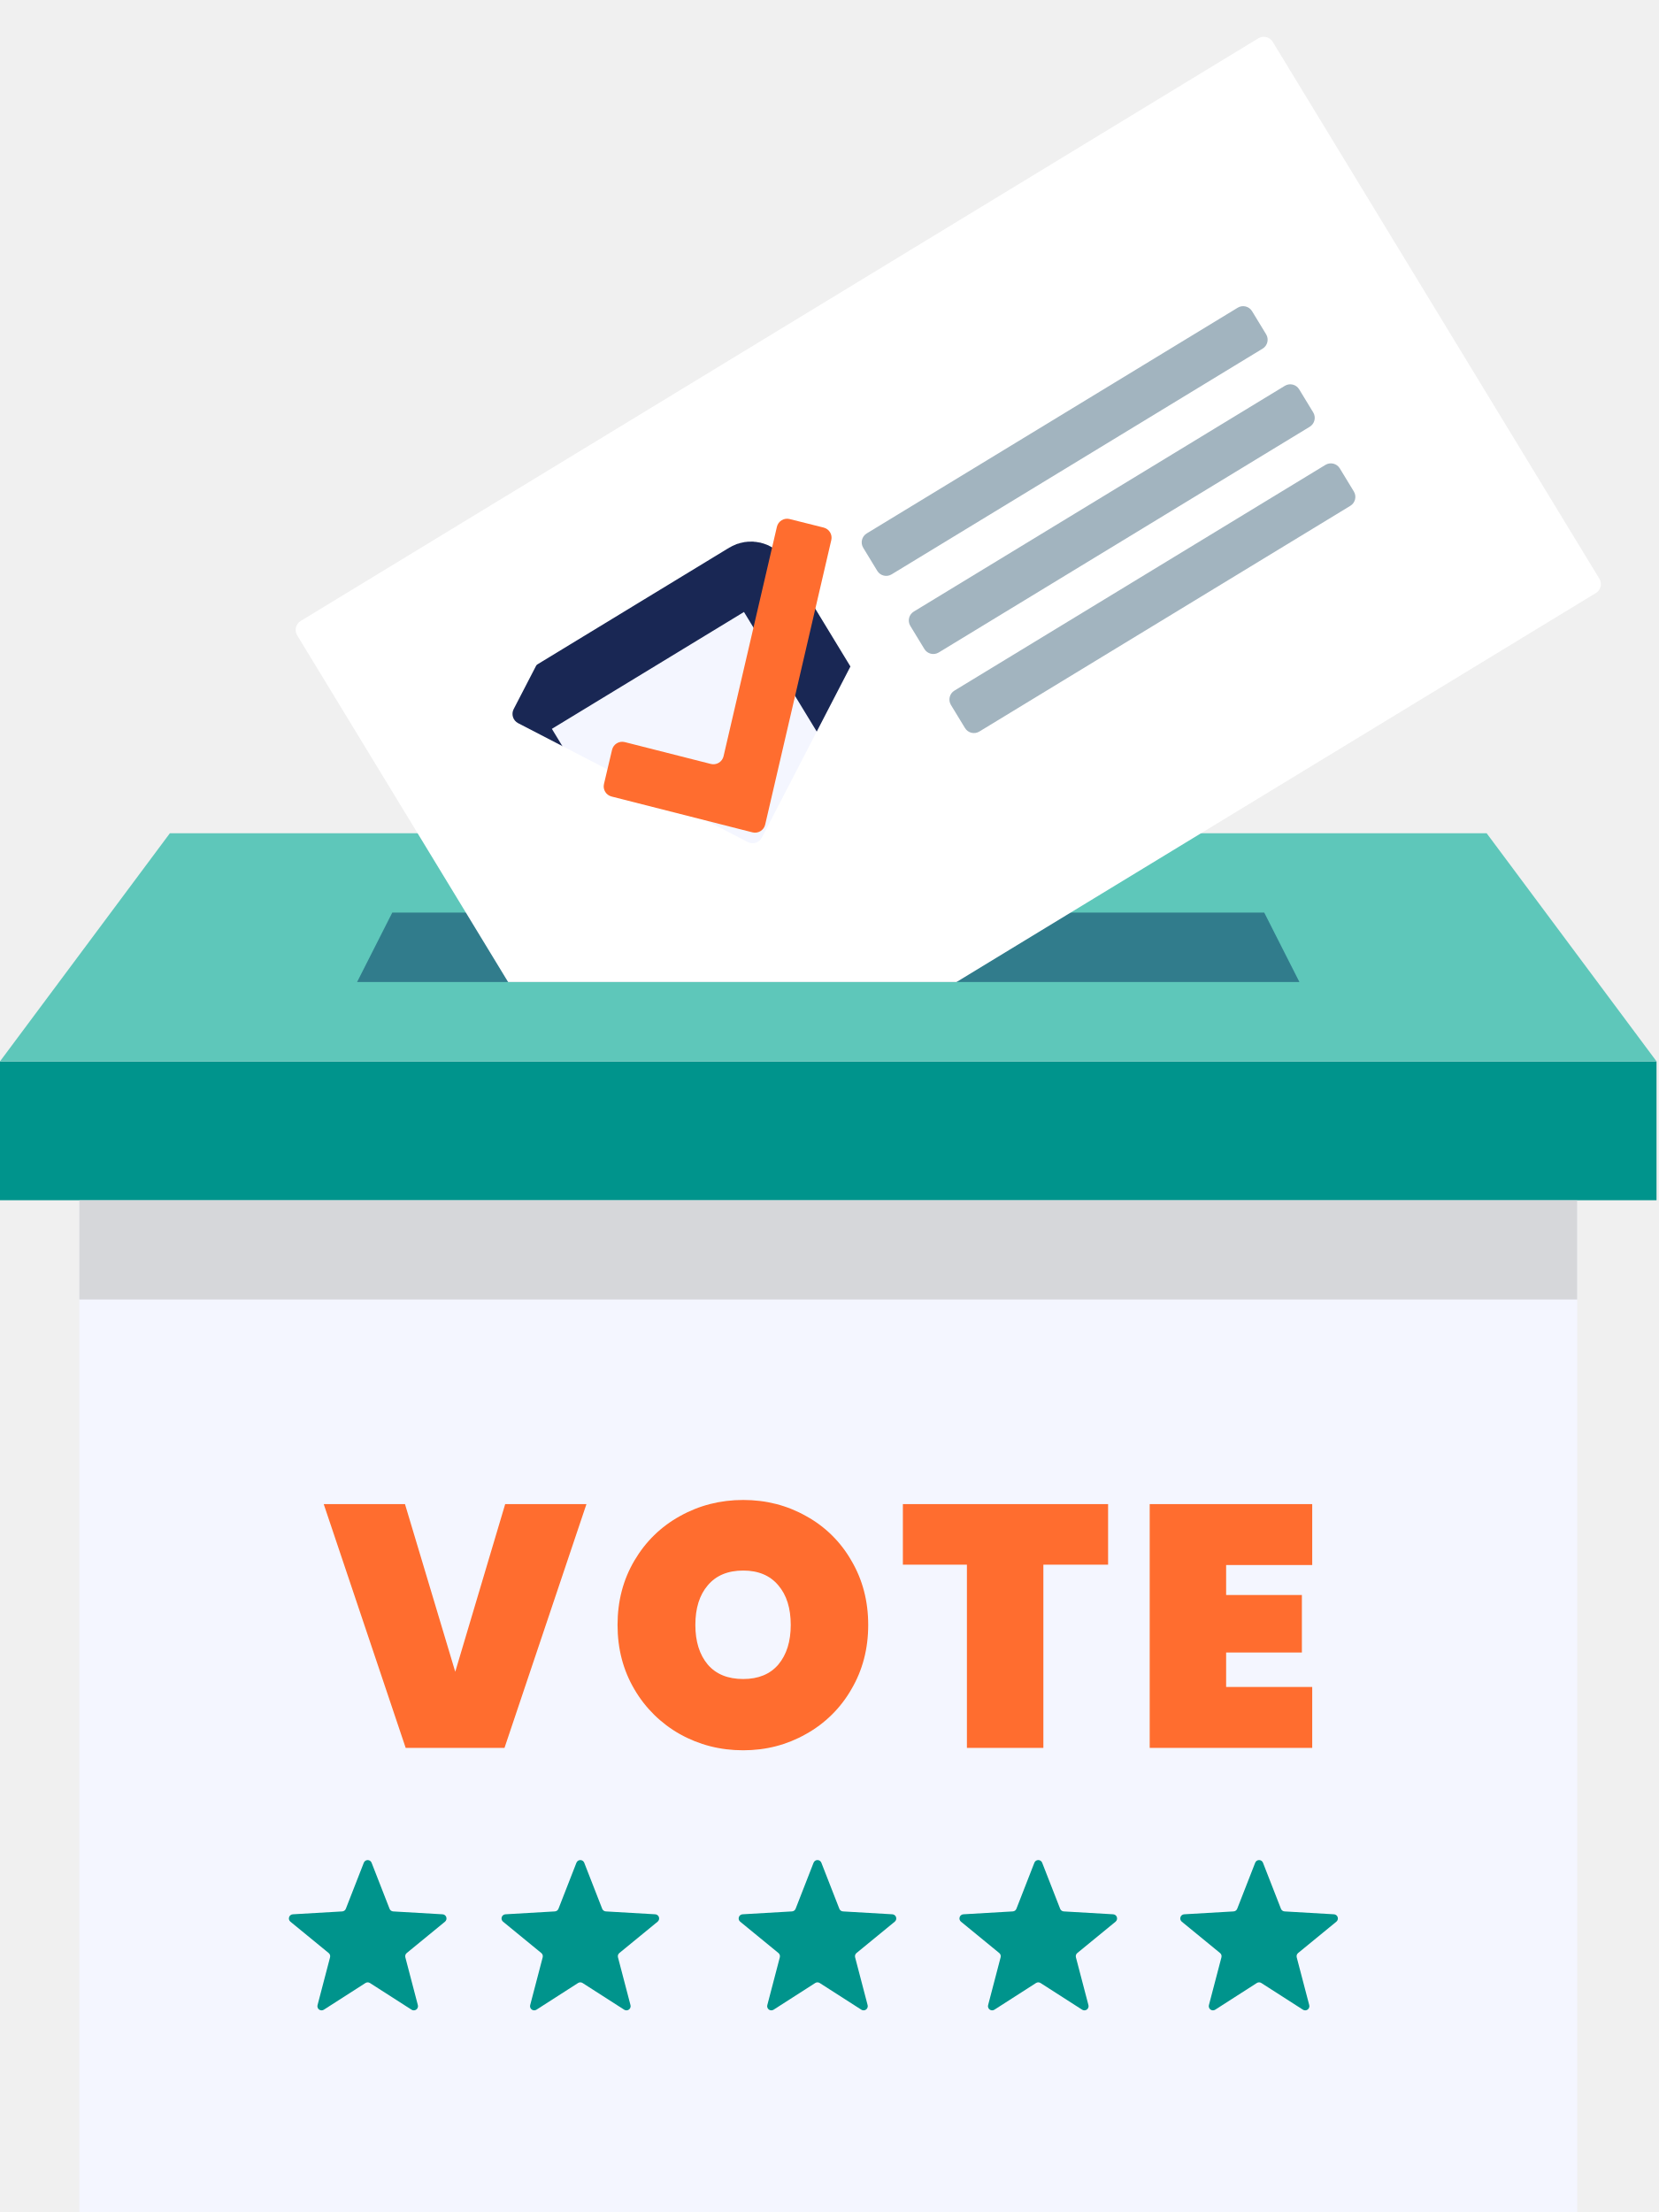
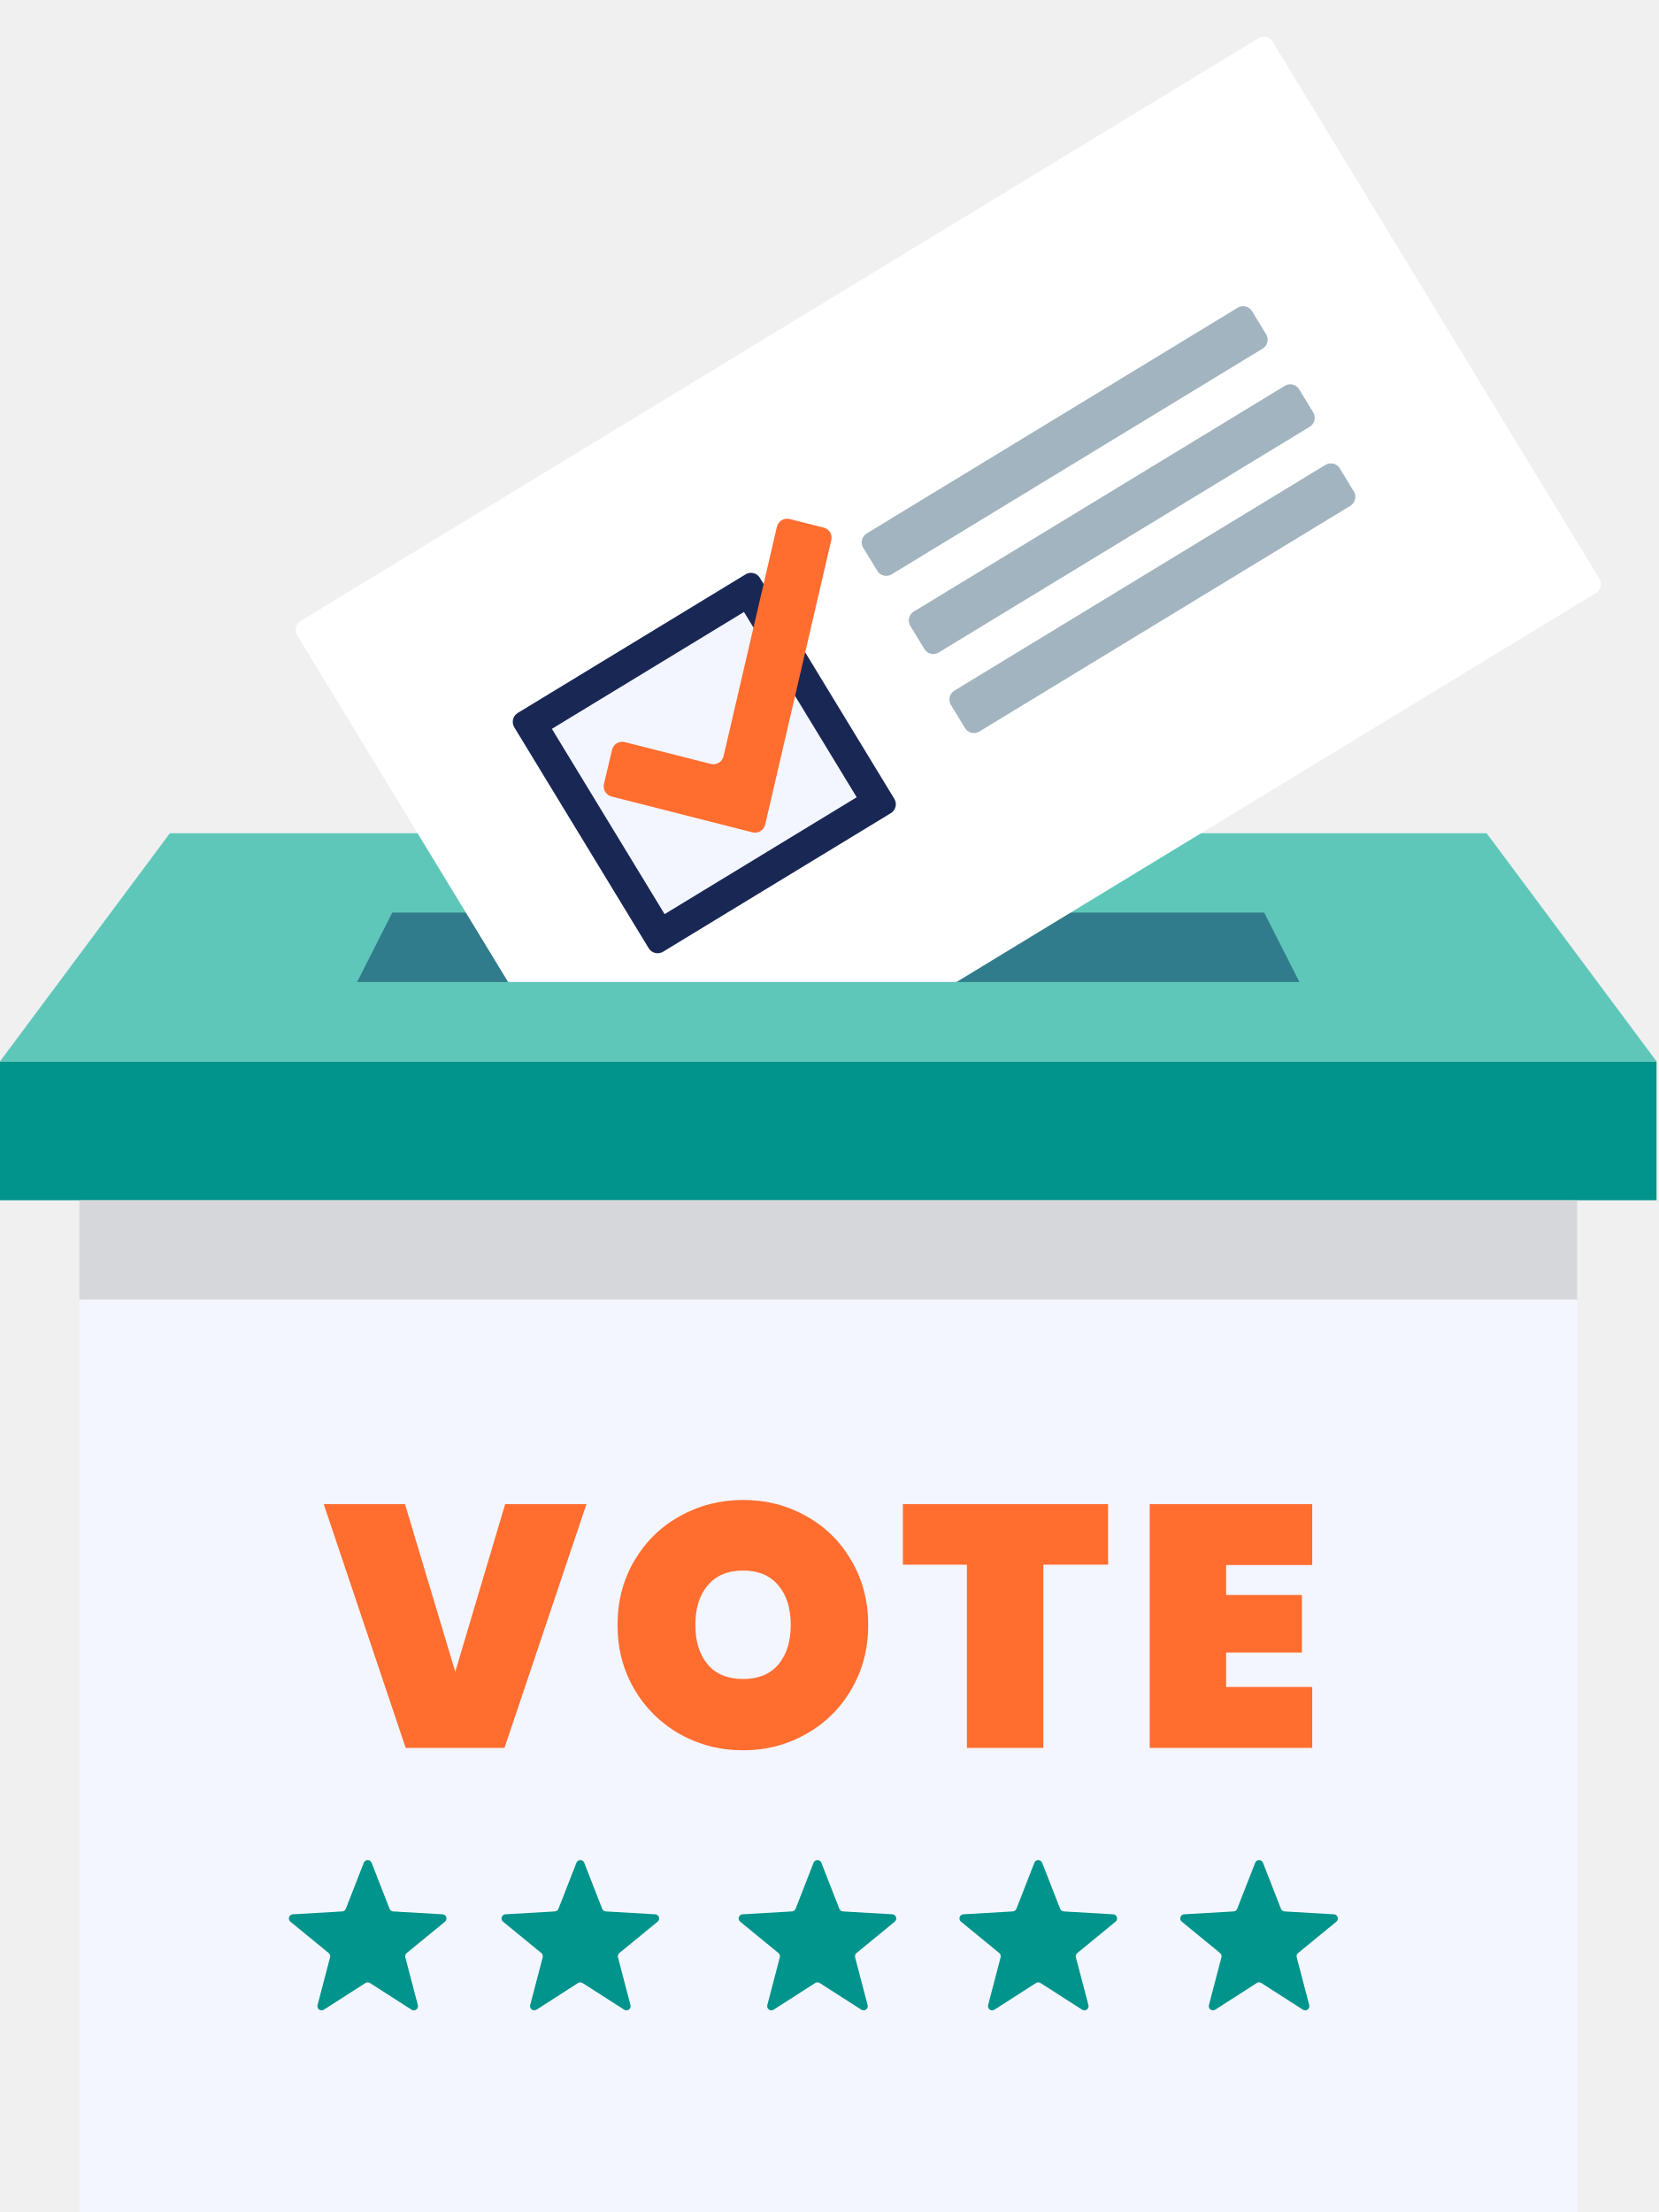
<svg xmlns="http://www.w3.org/2000/svg" width="159" height="212" viewBox="0 0 159 212" fill="none">
  <path d="M7.605 114.081h143.552V212H7.605v-97.919z" fill="#F4F6FF" />
-   <path fill="#00948C" d="M0 101.722h158.762v13.309H0z" />
+   <path fill="#00948C" d="M0 101.723h158.762v13.309H0z" />
  <path d="M16.283 79.857H142.48l16.283 21.865H0l16.283-21.865z" fill="#5EC7BA" />
  <path d="M37.597 87.462h83.567l3.373 6.655H34.224l3.373-6.655z" fill="#317C8C" />
  <path fill="#C4C4C4" fill-opacity=".62" d="M7.605 115.032h143.551v9.507H7.605z" />
  <path d="M56.206 144.154l-7.854 23.364H38.88l-7.854-23.364h7.788l4.818 16.071 4.785-16.071h7.788zm15.025 23.595c-2.2 0-4.224-.517-6.072-1.551a11.644 11.644 0 01-4.356-4.29c-1.078-1.826-1.617-3.883-1.617-6.171 0-2.288.539-4.345 1.617-6.171 1.078-1.826 2.53-3.245 4.356-4.257 1.848-1.034 3.872-1.551 6.072-1.551s4.213.517 6.039 1.551a11.163 11.163 0 014.323 4.257c1.078 1.826 1.617 3.883 1.617 6.171 0 2.288-.54 4.345-1.617 6.171a11.334 11.334 0 01-4.356 4.29c-1.826 1.034-3.828 1.551-6.006 1.551zm0-6.831c1.452 0 2.574-.462 3.366-1.386.792-.946 1.188-2.211 1.188-3.795 0-1.606-.396-2.871-1.188-3.795-.792-.946-1.914-1.419-3.366-1.419-1.474 0-2.607.473-3.4 1.419-.791.924-1.187 2.189-1.187 3.795 0 1.584.396 2.849 1.188 3.795.792.924 1.925 1.386 3.399 1.386zm34.97-16.764v5.808h-6.204v17.556H92.67v-17.556h-6.138v-5.808H106.2zm11.313 5.841v2.871h7.26v5.511h-7.26v3.3h8.25v5.841h-15.576v-23.364h15.576v5.841h-8.25z" fill="#FF6D2F" />
-   <path d="M34.868 178.525a.4.4 0 01.745 0l1.723 4.414a.4.4 0 00.35.254l4.73.275a.4.4 0 01.231.709l-3.666 3.003a.4.4 0 00-.133.411l1.2 4.584a.4.4 0 01-.602.438l-3.99-2.559a.402.402 0 00-.431 0l-3.99 2.559a.4.4 0 01-.602-.438l1.2-4.584a.4.4 0 00-.133-.411l-3.666-3.003a.4.4 0 01.23-.709l4.731-.275a.4.4 0 00.35-.254l1.723-4.414zm20.379-.001a.4.4 0 01.745 0l1.723 4.414a.4.4 0 00.35.254l4.73.275a.4.4 0 01.231.709l-3.666 3.003a.399.399 0 00-.133.41l1.2 4.585a.4.4 0 01-.603.438l-3.989-2.559a.402.402 0 00-.432 0l-3.989 2.559a.4.4 0 01-.602-.438l1.2-4.585a.399.399 0 00-.133-.41l-3.666-3.003a.4.4 0 01.23-.709l4.731-.275a.4.4 0 00.35-.254l1.723-4.414zm22.727 0a.4.4 0 01.746 0l1.723 4.414a.4.4 0 00.35.254l4.73.275a.4.4 0 01.23.709l-3.665 3.003a.399.399 0 00-.134.41l1.2 4.585a.4.4 0 01-.602.438l-3.99-2.559a.402.402 0 00-.431 0l-3.989 2.559a.4.4 0 01-.603-.438l1.2-4.585a.399.399 0 00-.133-.41l-3.666-3.003a.4.4 0 01.23-.709l4.732-.275a.4.4 0 00.35-.254l1.722-4.414zm21.162 0a.4.4 0 01.746 0l1.723 4.414a.4.4 0 00.349.254l4.731.275a.4.4 0 01.231.709l-3.666 3.003a.4.4 0 00-.134.41l1.201 4.585a.4.4 0 01-.603.438l-3.989-2.559a.402.402 0 00-.432 0l-3.989 2.559a.4.4 0 01-.603-.438l1.2-4.585a.399.399 0 00-.133-.41l-3.666-3.003a.4.4 0 01.23-.709l4.732-.275a.4.4 0 00.35-.254l1.722-4.414zm21.163 0a.4.4 0 01.745 0l1.723 4.414a.4.4 0 00.349.254l4.732.275a.4.4 0 01.23.709l-3.666 3.003a.4.4 0 00-.134.41l1.201 4.585a.4.4 0 01-.603.438l-3.989-2.559a.402.402 0 00-.432 0l-3.989 2.559a.4.4 0 01-.603-.438l1.201-4.585a.4.4 0 00-.133-.41l-3.667-3.003a.4.4 0 01.231-.709l4.731-.275a.4.4 0 00.349-.254l1.724-4.414z" fill="#00948C" />
+   <path d="M34.868 178.525a.4.4 0 01.745 0l1.723 4.414a.4.4 0 00.35.254l4.73.275a.4.4 0 01.231.709l-3.666 3.003a.4.4 0 00-.133.411l1.2 4.584a.4.4 0 01-.602.438l-3.99-2.559a.402.402 0 00-.431 0l-3.99 2.559a.4.4 0 01-.602-.438l1.2-4.584a.4.4 0 00-.133-.411l-3.666-3.003a.4.4 0 01.23-.709l4.731-.275a.4.4 0 00.35-.254l1.723-4.414zM55.247 178.524a.4.4 0 01.745 0l1.723 4.414a.4.4 0 00.35.254l4.73.275a.4.4 0 01.231.709l-3.666 3.003a.399.399 0 00-.133.41l1.2 4.585a.4.4 0 01-.603.438l-3.989-2.559a.402.402 0 00-.432 0l-3.989 2.559a.4.4 0 01-.602-.438l1.2-4.585a.399.399 0 00-.133-.41l-3.666-3.003a.4.4 0 01.23-.709l4.731-.275a.4.4 0 00.35-.254l1.723-4.414zM77.974 178.524a.4.4 0 01.746 0l1.723 4.414a.4.4 0 00.35.254l4.73.275a.4.4 0 01.23.709l-3.665 3.003a.399.399 0 00-.134.41l1.2 4.585a.4.4 0 01-.602.438l-3.99-2.559a.402.402 0 00-.431 0l-3.989 2.559a.4.4 0 01-.603-.438l1.2-4.585a.399.399 0 00-.133-.41l-3.666-3.003a.4.4 0 01.23-.709l4.732-.275a.4.4 0 00.35-.254l1.722-4.414zM99.136 178.524a.4.4 0 01.746 0l1.723 4.414a.4.4 0 00.349.254l4.731.275a.4.4 0 01.231.709l-3.666 3.003a.4.4 0 00-.134.41l1.201 4.585a.4.4 0 01-.603.438l-3.989-2.559a.402.402 0 00-.432 0l-3.989 2.559a.4.4 0 01-.603-.438l1.2-4.585a.399.399 0 00-.133-.41l-3.666-3.003a.4.4 0 01.23-.709l4.732-.275a.4.4 0 00.35-.254l1.722-4.414zM120.299 178.524a.4.4 0 01.745 0l1.723 4.414a.4.4 0 00.349.254l4.732.275a.4.4 0 01.23.709l-3.666 3.003a.4.4 0 00-.134.41l1.201 4.585a.4.4 0 01-.603.438l-3.989-2.559a.402.402 0 00-.432 0l-3.989 2.559a.4.4 0 01-.603-.438l1.201-4.585a.4.4 0 00-.133-.41l-3.667-3.003a.4.4 0 01.231-.709l4.731-.275a.4.4 0 00.349-.254l1.724-4.414z" fill="#00948C" />
  <mask id="a" mask-type="alpha" maskUnits="userSpaceOnUse" x="23" y="0" width="134" height="95">
    <path fill="#C4C4C4" d="M23.767 0h133.094v94.116H23.767z" />
  </mask>
  <g mask="url(#a)">
    <rect x="27.962" y="60.036" width="109.44" height="62.231" rx="1" transform="rotate(-31.317 27.962 60.036)" fill="#fff" />
-     <mask id="b" fill="#fff">
-       <rect x="48.77" y="68.85" width="27.551" height="26.786" rx="1" transform="rotate(-31.317 48.77 68.85)" />
-     </mask>
-     <rect x="48.77" y="68.85" width="27.551" height="26.786" rx="1" transform="rotate(-31.317 48.77 68.85)" fill="#F4F6FF" stroke="#192754" stroke-width="6" mask="url(#b)" />
-     <rect x="82.212" y="51.644" width="43.623" height="4.592" rx="1" transform="rotate(-31.317 82.212 51.644)" fill="#A2B4BF" />
+     <path d="M49.29 69.704a1 1 0 01.335-1.374l21.829-13.281a1 1 0 011.374.335L85.71 76.558a1 1 0 01-.335 1.374L63.548 91.214a1 1 0 01-1.374-.334L49.29 69.704z" fill="#F4F6FF" />
+     <path fill-rule="evenodd" clip-rule="evenodd" d="M52.893 69.853l10.804 17.758 18.411-11.202-10.804-17.758-18.411 11.202zm-3.268-1.523a1 1 0 00-.335 1.374L62.174 90.88a1 1 0 001.374.334l21.828-13.28a1 1 0 00.335-1.375L72.828 55.384a1 1 0 00-1.374-.335L49.624 68.33z" fill="#192754" />
+     <rect x="82.212" y="51.643" width="43.623" height="4.592" rx="1" transform="rotate(-31.317 82.212 51.643)" fill="#A2B4BF" />
    <rect x="86.726" y="59.132" width="43.623" height="4.592" rx="1" transform="rotate(-31.317 86.726 59.132)" fill="#A2B4BF" />
    <rect x="90.619" y="66.708" width="43.623" height="4.592" rx="1" transform="rotate(-31.317 90.62 66.708)" fill="#A2B4BF" />
    <path d="M73.336 79.03a1 1 0 01-1.22.743l-13.504-3.434a1 1 0 01-.727-1.2l.775-3.277a1 1 0 011.219-.739l8.248 2.094a1 1 0 001.22-.742l5.112-21.986a1 1 0 011.217-.744l3.266.819a1 1 0 01.73 1.196l-6.336 27.27z" fill="#FF6D2F" />
  </g>
</svg>
